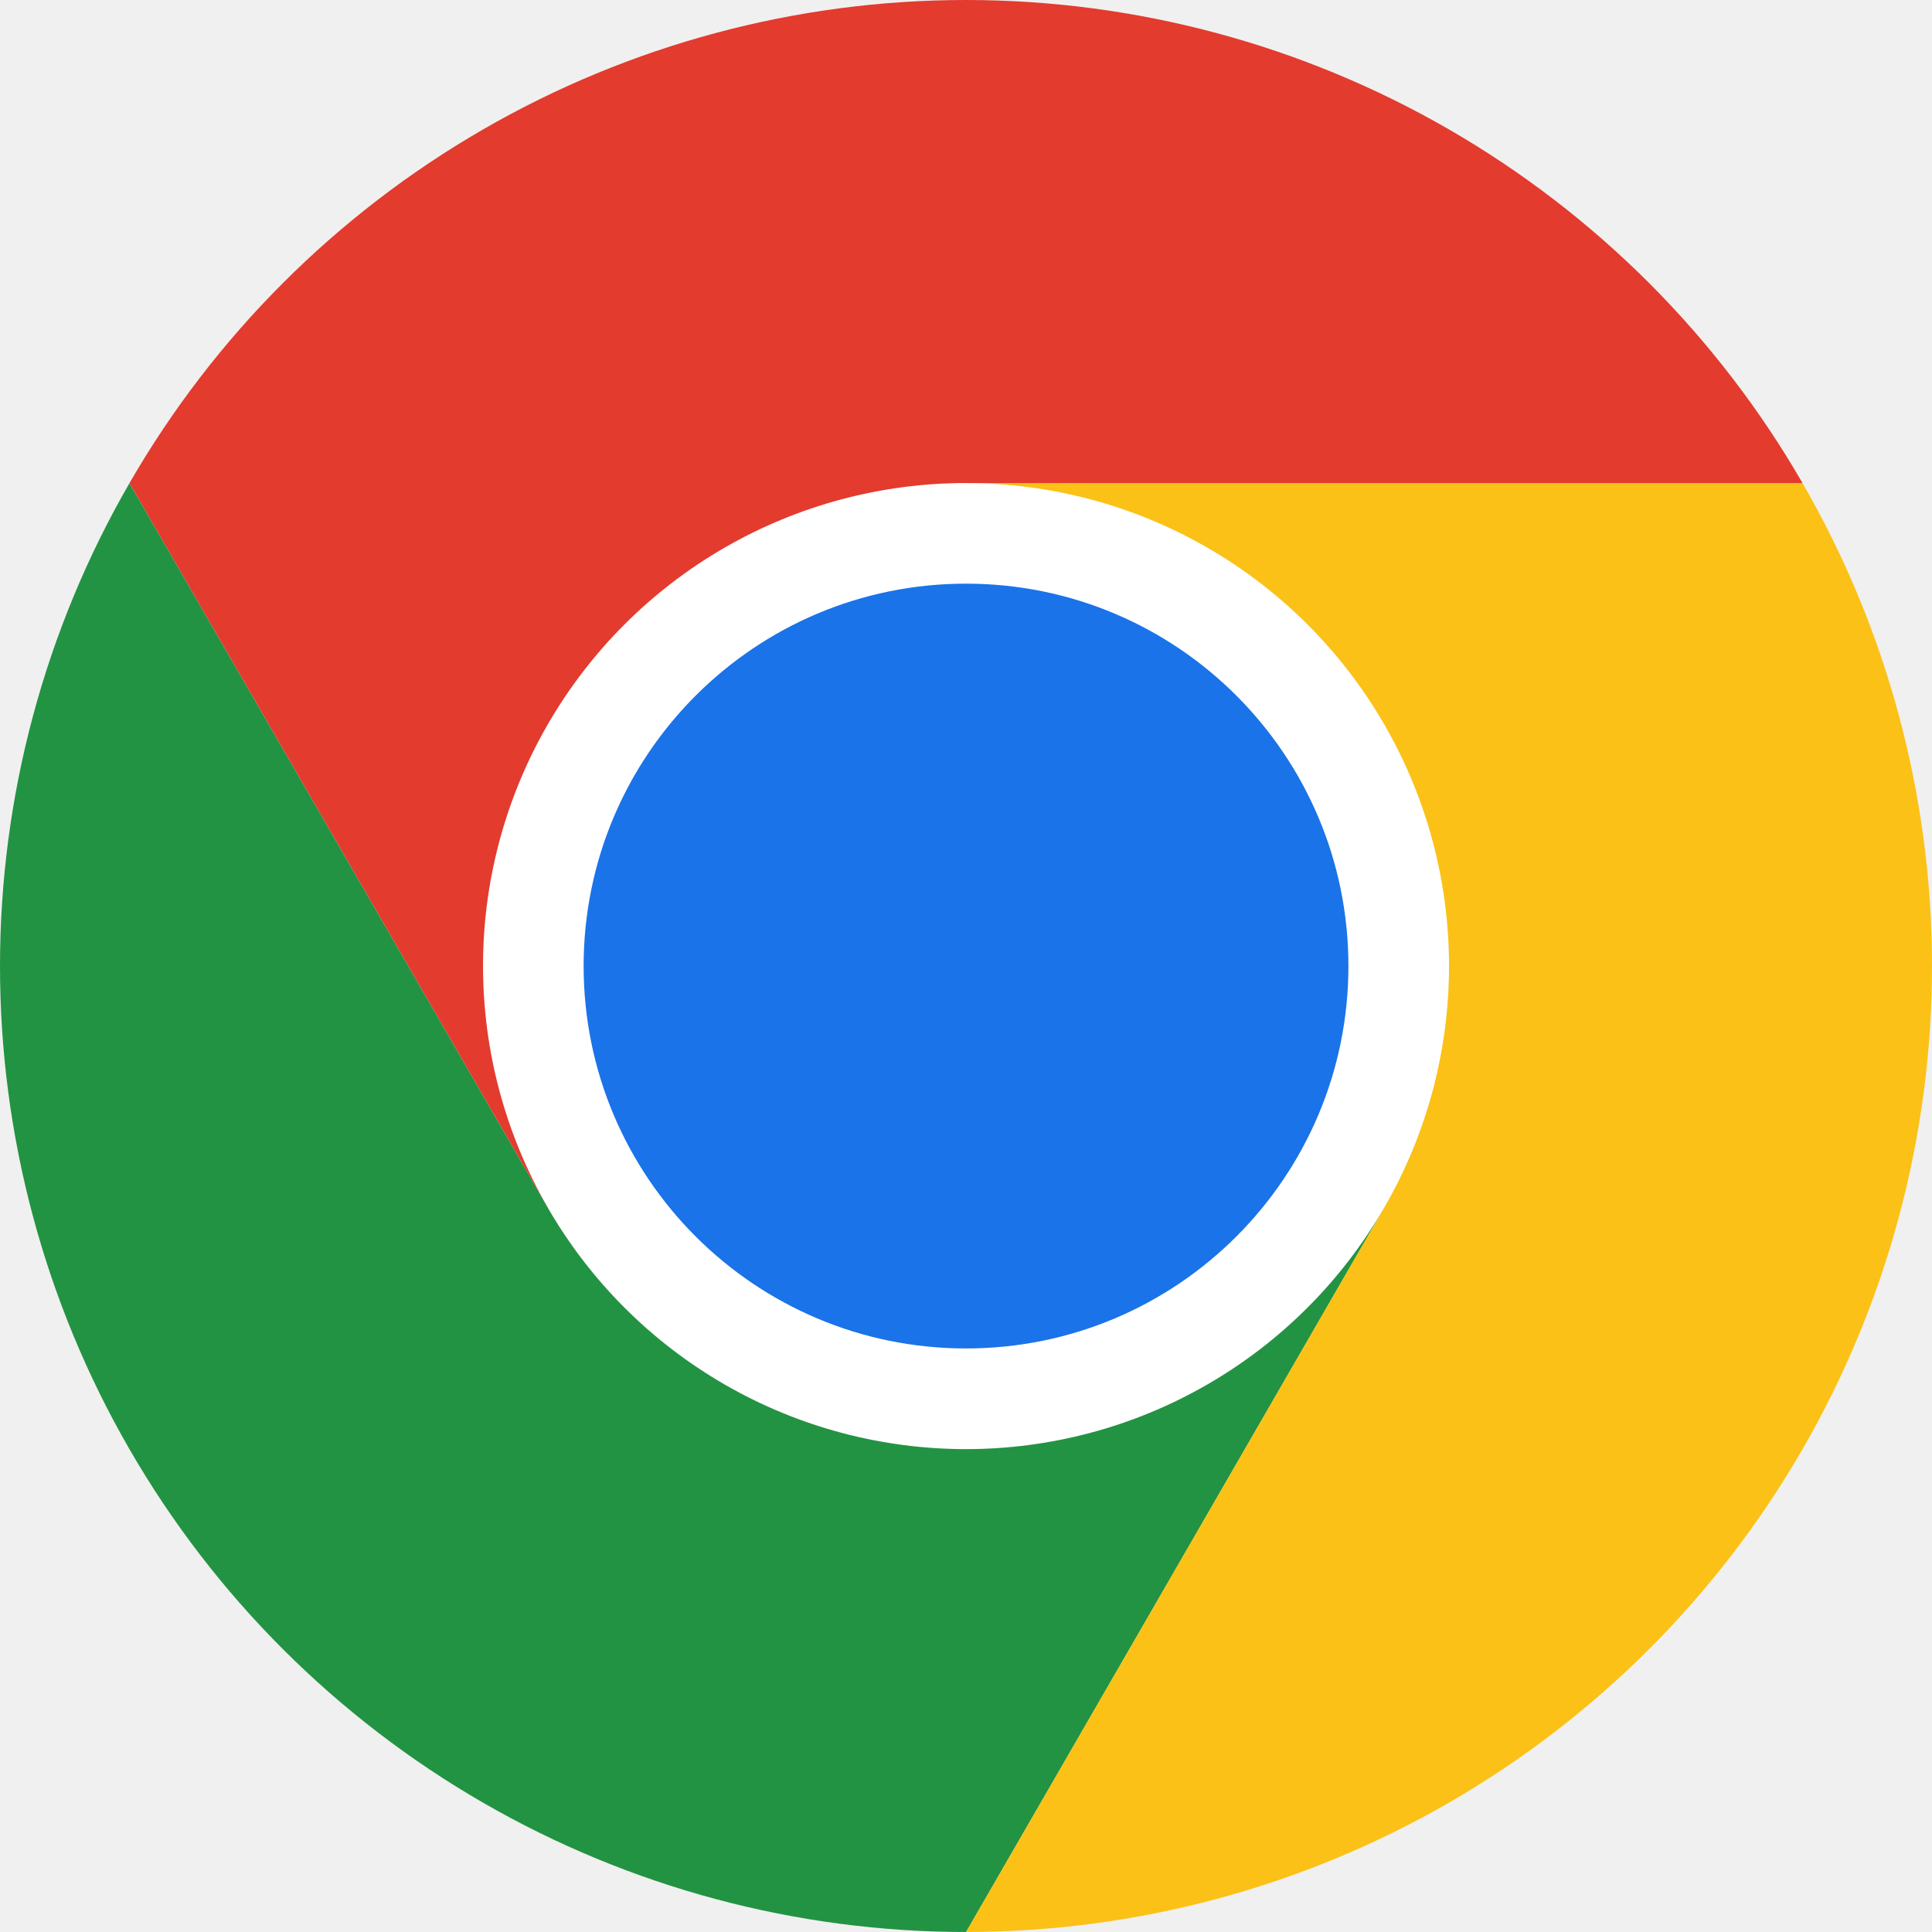
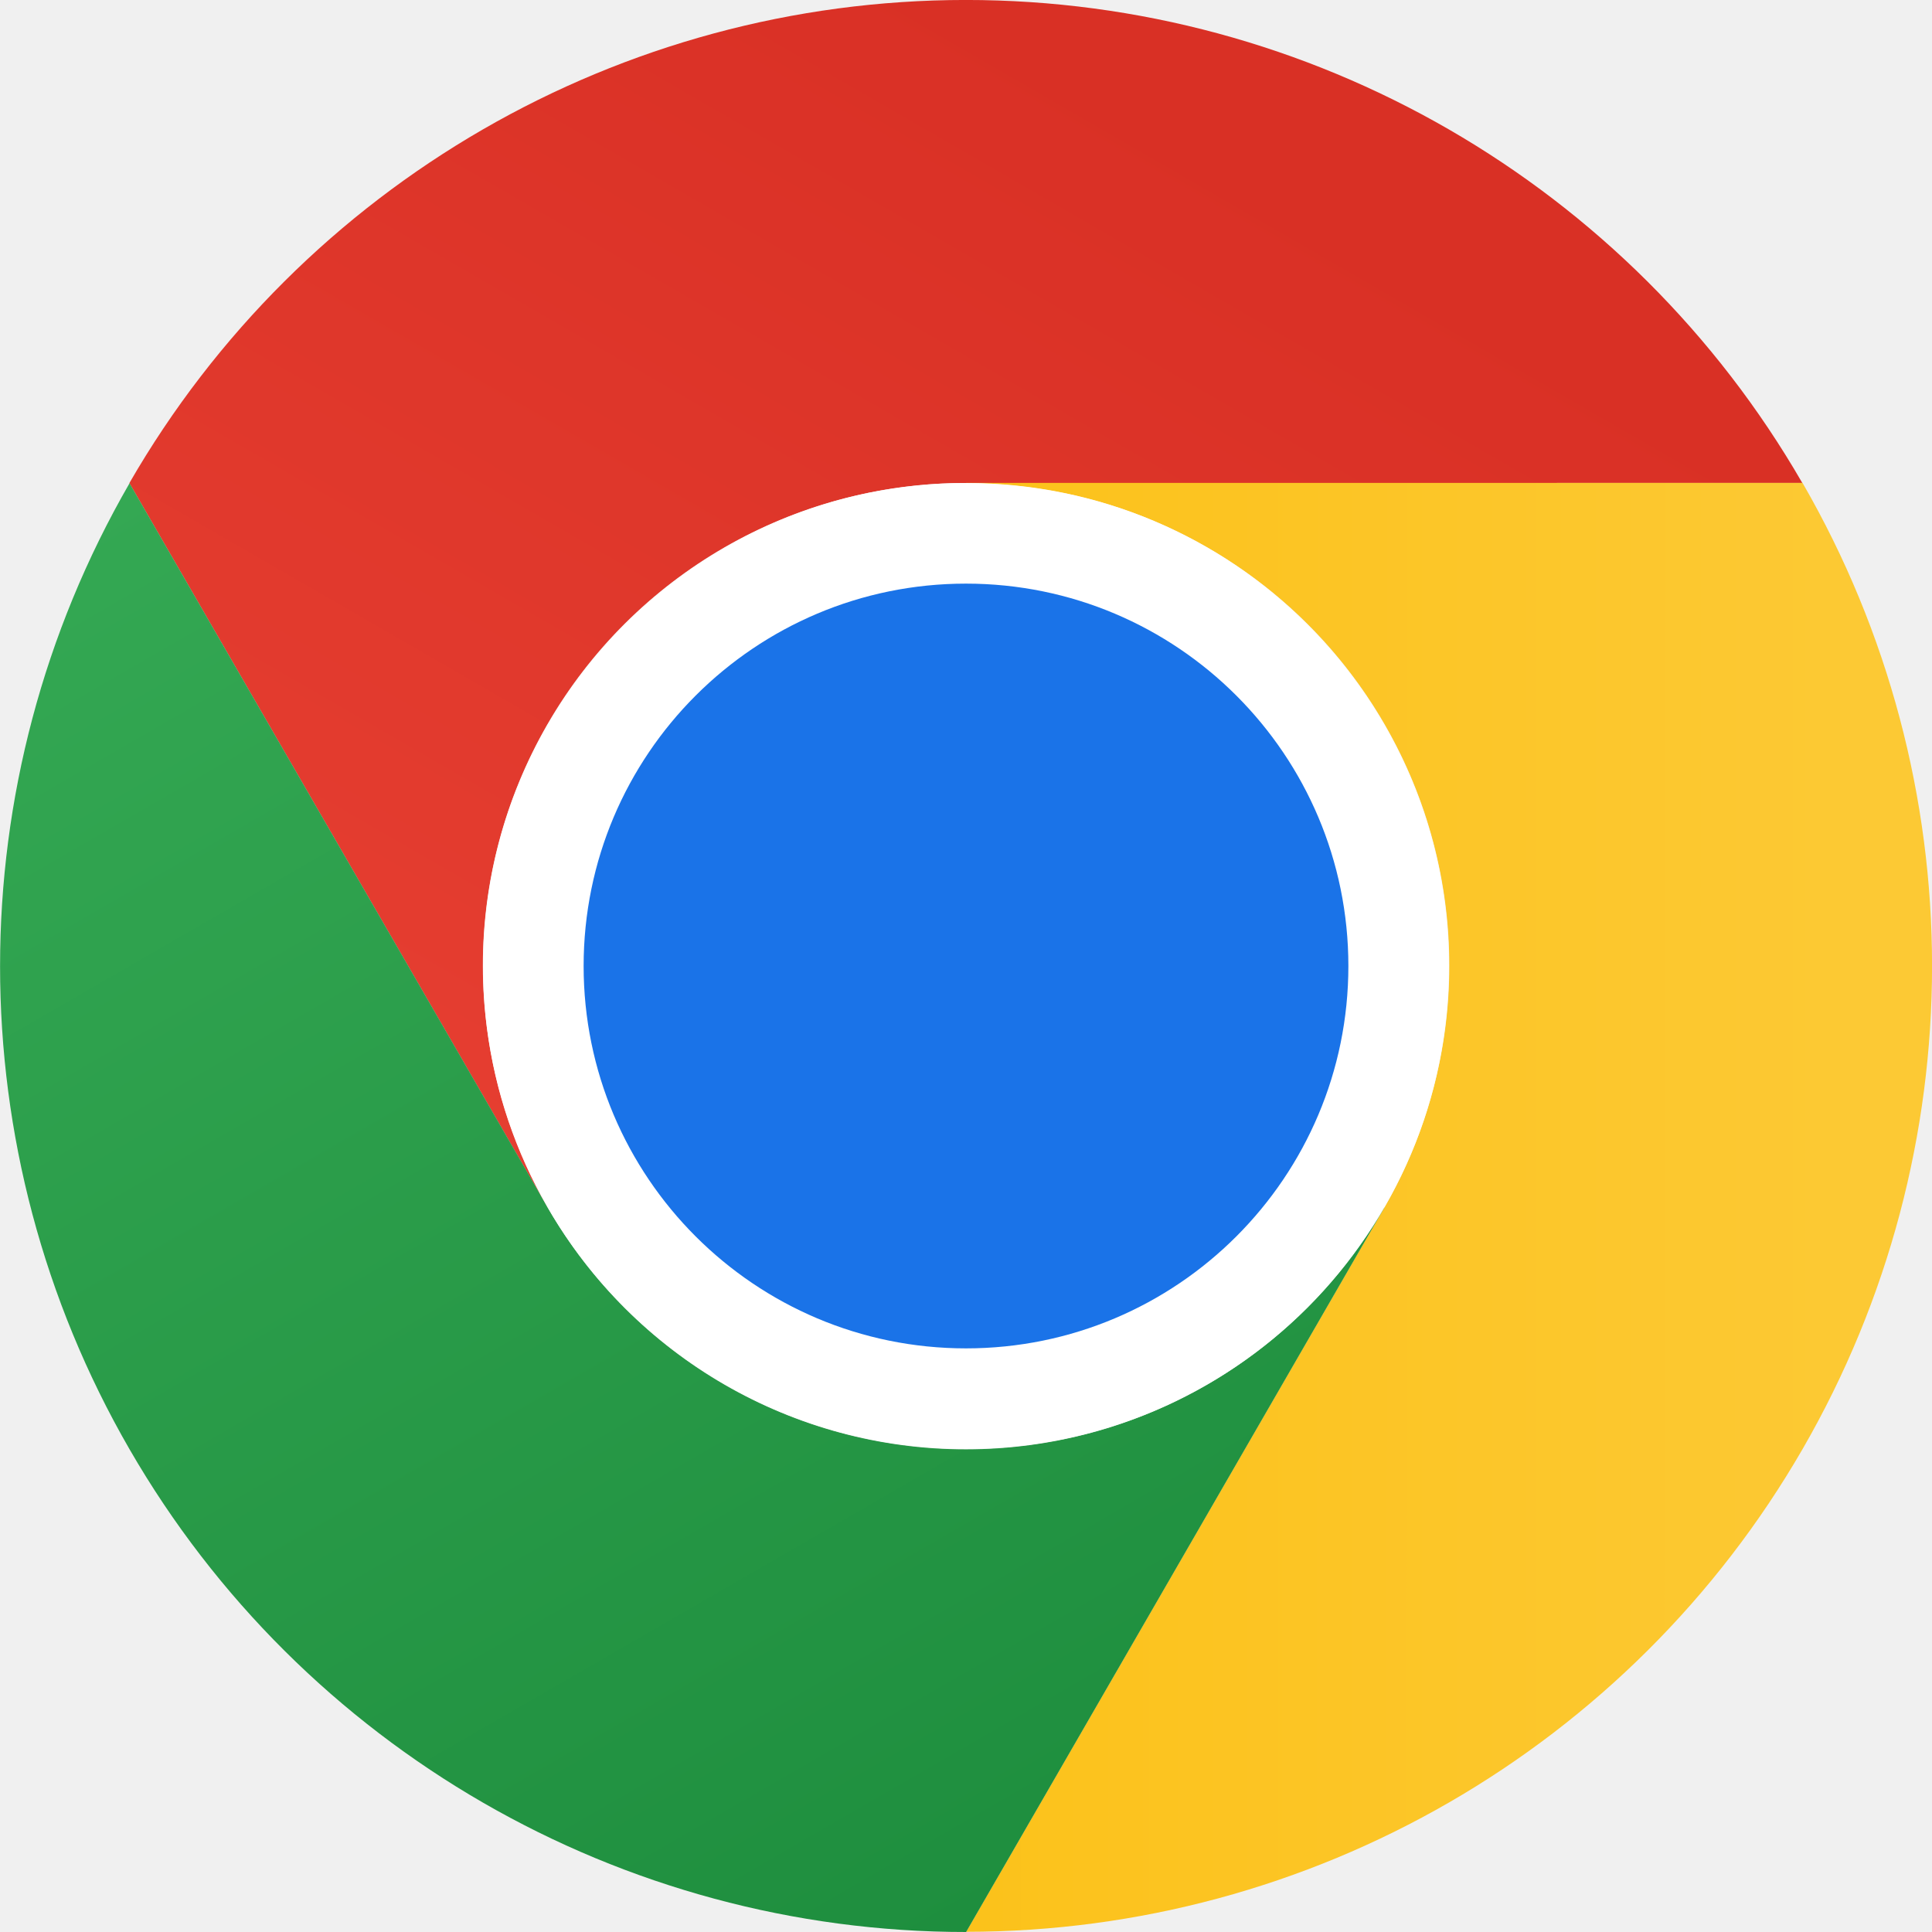
- <svg xmlns="http://www.w3.org/2000/svg" width="720" height="720" viewBox="0 0 190.5 190.5">
-   <g transform="translate(90.669 -507.469)">
-     <path d="M4.583 650.342c26.304 0 47.627-21.324 47.627-47.628s-21.323-47.628-47.627-47.628-47.627 21.324-47.627 47.628 21.323 47.628 47.627 47.628z" fill="#fff" clip-path="none" mask="none" />
-     <path d="M-36.664 626.539l-41.24-71.43c-8.362 14.479-12.765 30.904-12.765 47.625s4.401 33.146 12.762 47.625 20.387 26.503 34.868 34.86 30.908 12.755 47.628 12.75l41.24-71.43v-.011c-4.177 7.244-10.188 13.26-17.428 17.443a47.62 47.62 0 0 1-47.632.007 47.62 47.62 0 0 1-17.433-17.437z" fill="#229342" clip-path="none" mask="none" />
-     <path d="M45.826 626.536l-41.239 71.43c16.72.003 33.146-4.398 47.626-12.757s26.504-20.384 34.863-34.865a95.24 95.24 0 0 0 12.755-47.627c-.003-16.72-4.408-33.145-12.772-47.623H4.58l-.01.007a47.62 47.62 0 0 1 23.819 6.372c7.243 4.179 13.257 10.19 17.439 17.431a47.62 47.62 0 0 1-.001 47.633z" fill="#fbc116" clip-path="none" mask="none" />
-     <path d="M4.583 640.43c20.824 0 37.705-16.881 37.705-37.706s-16.881-37.705-37.705-37.705-37.705 16.881-37.705 37.705 16.881 37.706 37.705 37.706z" fill="#1a73e8" clip-path="none" mask="none" />
-     <path d="M4.583 555.097h82.479c-8.358-14.481-20.381-26.507-34.861-34.868a95.23 95.23 0 0 0-47.625-12.76c-16.72.001-33.145 4.404-47.623 12.767a95.23 95.23 0 0 0-34.856 34.872l41.24 71.43.011.006a47.62 47.62 0 0 1-.015-47.633c4.179-7.242 10.193-13.256 17.434-17.436s15.456-6.381 23.818-6.379z" fill="#e33b2e" clip-path="none" mask="none" />
-   </g>
+ <svg xmlns="http://www.w3.org/2000/svg" xmlns:xlink="http://www.w3.org/1999/xlink" viewBox="0 0 48 48">
+   <defs>
+     <linearGradient id="a" x1="3.217" y1="15" x2="44.781" y2="15" gradientUnits="userSpaceOnUse">
+       <stop offset="0" stop-color="#d93025" />
+       <stop offset="1" stop-color="#ea4335" />
+     </linearGradient>
+     <linearGradient id="b" x1="20.722" y1="47.679" x2="41.504" y2="11.684" gradientUnits="userSpaceOnUse">
+       <stop offset="0" stop-color="#fcc934" />
+       <stop offset="1" stop-color="#fbbc04" />
+     </linearGradient>
+     <linearGradient id="c" x1="26.598" y1="46.502" x2="5.816" y2="10.506" gradientUnits="userSpaceOnUse">
+       <stop offset="0" stop-color="#1e8e3e" />
+       <stop offset="1" stop-color="#34a853" />
+     </linearGradient>
+     <path id="p" d="M13.609 30.003 3.218 12.006A23.994 23.994 0 0 0 24.003 48l10.391-17.997-.007-.007a11.985 11.985 0 0 1-20.778.007Z" />
+   </defs>
+   <use xlink:href="#p" fill="url(#a)" transform="rotate(120 24 24)" />
+   <use xlink:href="#p" fill="url(#b)" transform="rotate(-120 24 24)" />
+   <use xlink:href="#p" fill="url(#c)" />
+   <circle cx="24" cy="24" r="12" style="fill:#fff" />
+   <circle cx="24" cy="24" r="9.5" style="fill:#1a73e8" />
</svg>
